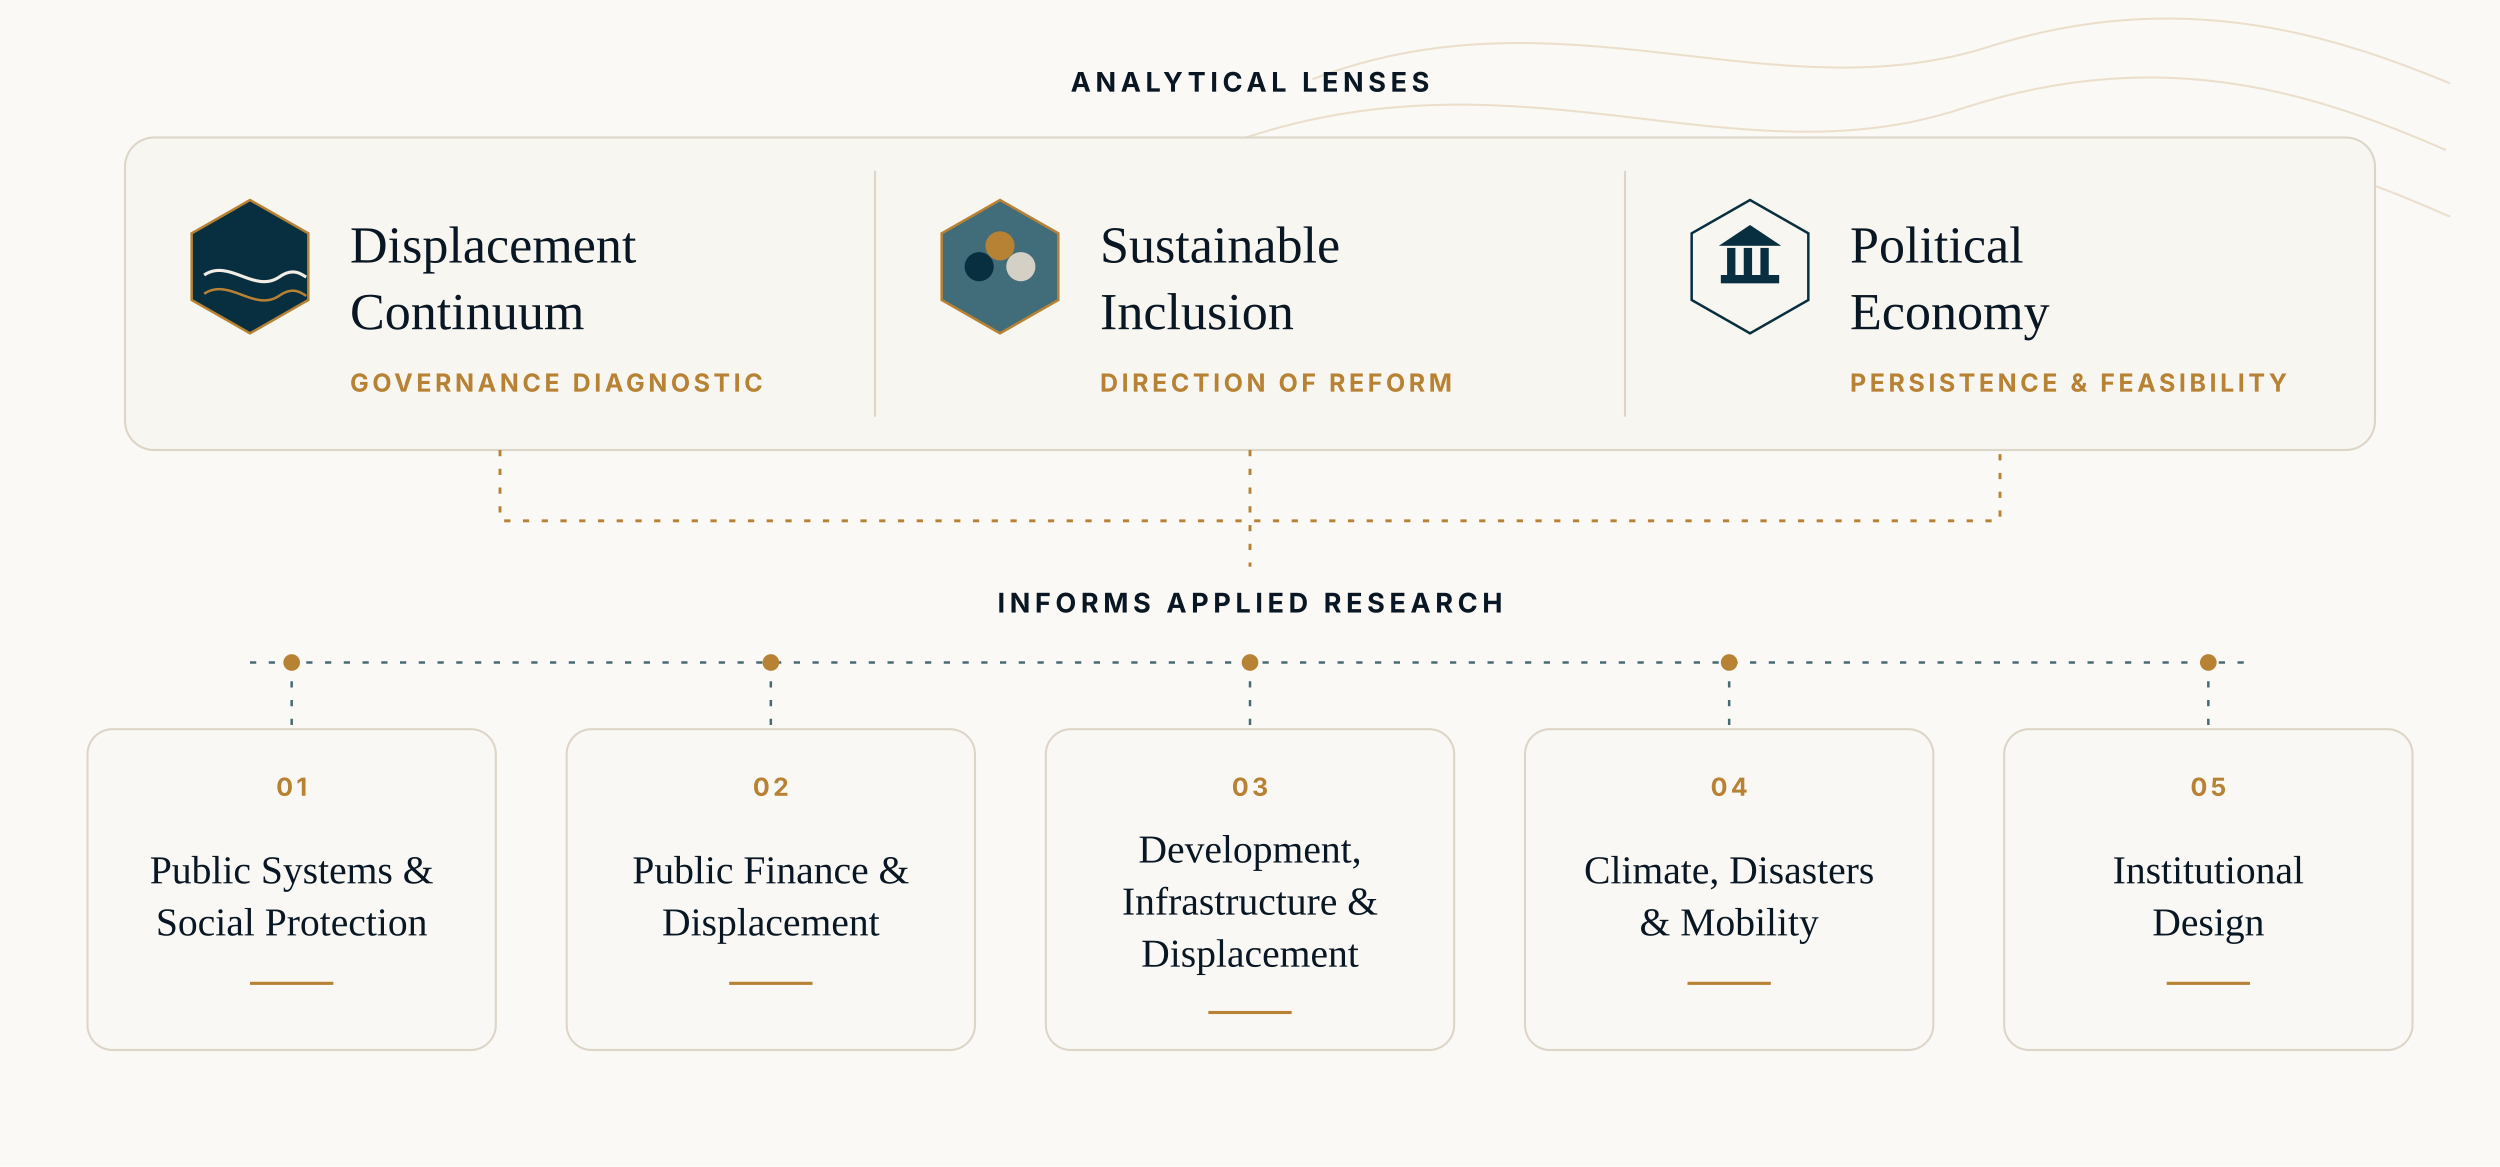
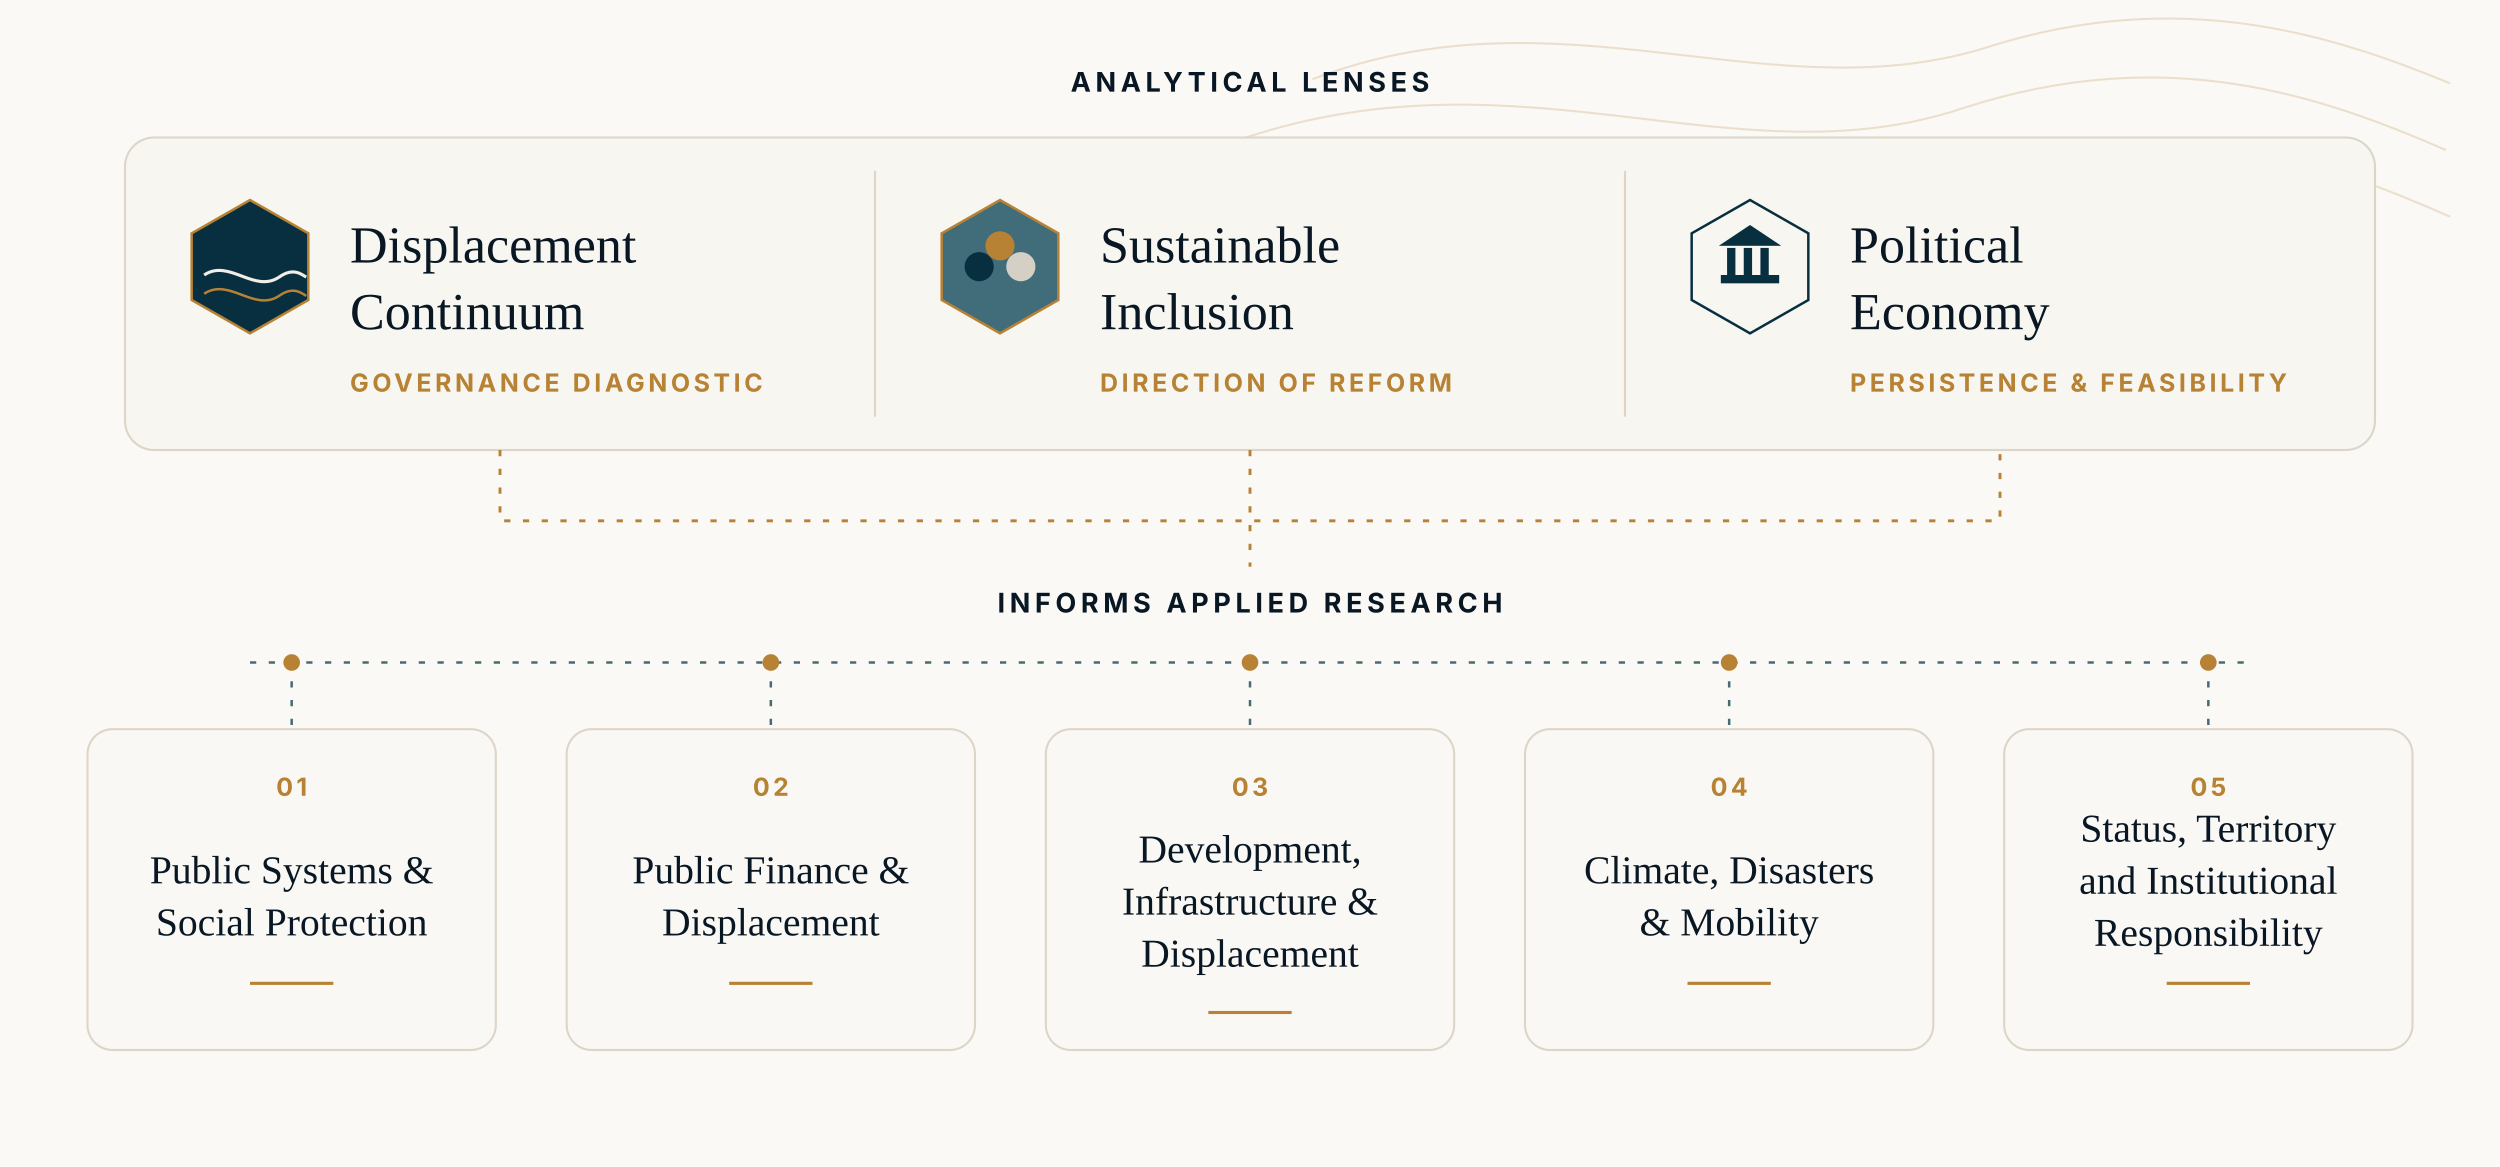
<svg xmlns="http://www.w3.org/2000/svg" viewBox="0 0 1200 560" role="img" aria-labelledby="title desc">
  <rect width="1200" height="560" fill="#faf9f6" />
  <g opacity=".22" fill="none" stroke="#b88234" stroke-width="1">
    <path d="M630 38c120-46 222 18 326-16 90-28 162-6 220 18" />
    <path d="M598 66c134-44 236 22 344-14 98-32 172-6 232 20" />
    <path d="M570 94c148-42 248 28 360-10 106-36 182-8 246 20" />
  </g>
  <text x="600" y="44" text-anchor="middle" font-family="Inter,Segoe UI,Arial,sans-serif" font-size="13" font-weight="700" letter-spacing="2.2" fill="#081723">ANALYTICAL LENSES</text>
  <rect x="60" y="66" width="1080" height="150" rx="14" fill="#f8f6f1" stroke="#ddd5c7" />
  <line x1="420" y1="82" x2="420" y2="200" stroke="#ddd5c7" />
  <line x1="780" y1="82" x2="780" y2="200" stroke="#ddd5c7" />
  <g font-family="Georgia,Times New Roman,serif" font-size="25" fill="#081723">
    <text x="168" y="126">Displacement</text>
    <text x="168" y="158">Continuum</text>
    <text x="528" y="126">Sustainable</text>
    <text x="528" y="158">Inclusion</text>
    <text x="888" y="126">Political</text>
    <text x="888" y="158">Economy</text>
  </g>
  <g font-family="Inter,Segoe UI,Arial,sans-serif" font-size="12" font-weight="700" letter-spacing="1.7" fill="#b88234">
    <text x="168" y="188">GOVERNANCE DIAGNOSTIC</text>
    <text x="528" y="188">DIRECTION OF REFORM</text>
    <text x="888" y="188">PERSISTENCE &amp; FEASIBILITY</text>
  </g>
  <g>
    <polygon points="120,96 148,112 148,144 120,160 92,144 92,112" fill="#082f3f" stroke="#b88234" stroke-width="1.2" />
    <path d="M98 132c12-8 24 9 36 1 7-5 11-1 13 0" stroke="#f2eee6" stroke-width="1.5" fill="none" />
    <path d="M98 141c12-8 24 9 36 1 7-5 11-1 13 0" stroke="#b88234" stroke-width="1.2" fill="none" />
    <polygon points="480,96 508,112 508,144 480,160 452,144 452,112" fill="#416c7a" stroke="#b88234" stroke-width="1.2" />
    <circle cx="470" cy="128" r="7" fill="#082f3f" />
    <circle cx="480" cy="118" r="7" fill="#b88234" />
    <circle cx="490" cy="128" r="7" fill="#d5d0c5" />
    <polygon points="840,96 868,112 868,144 840,160 812,144 812,112" fill="#f8f6f1" stroke="#082f3f" stroke-width="1.2" />
    <rect x="826" y="132" width="28" height="4" fill="#082f3f" />
    <rect x="829" y="119" width="4" height="14" fill="#082f3f" />
    <rect x="837" y="119" width="4" height="14" fill="#082f3f" />
    <rect x="845" y="119" width="4" height="14" fill="#082f3f" />
    <polygon points="825,118 855,118 840,108" fill="#082f3f" />
  </g>
  <path d="M240 216v34h720v-34M600 216v56" fill="none" stroke="#b88234" stroke-width="1.4" stroke-dasharray="3 6" />
  <text x="600" y="294" text-anchor="middle" font-family="Inter,Segoe UI,Arial,sans-serif" font-size="13" font-weight="700" letter-spacing="2.2" fill="#081723">INFORMS APPLIED RESEARCH</text>
  <path d="M120 318h960" fill="none" stroke="#486a73" stroke-width="1.2" stroke-dasharray="3 6" />
  <g stroke="#486a73" stroke-width="1.2" stroke-dasharray="3 6">
    <line x1="140" y1="318" x2="140" y2="350" />
    <line x1="370" y1="318" x2="370" y2="350" />
    <line x1="600" y1="318" x2="600" y2="350" />
    <line x1="830" y1="318" x2="830" y2="350" />
    <line x1="1060" y1="318" x2="1060" y2="350" />
  </g>
  <g fill="#b88234">
    <circle cx="140" cy="318" r="4" />
    <circle cx="370" cy="318" r="4" />
    <circle cx="600" cy="318" r="4" />
    <circle cx="830" cy="318" r="4" />
    <circle cx="1060" cy="318" r="4" />
  </g>
  <g>
    <rect x="42" y="350" width="196" height="154" rx="12" fill="#faf8f4" stroke="#ddd5c7" />
    <rect x="272" y="350" width="196" height="154" rx="12" fill="#faf8f4" stroke="#ddd5c7" />
    <rect x="502" y="350" width="196" height="154" rx="12" fill="#faf8f4" stroke="#ddd5c7" />
    <rect x="732" y="350" width="196" height="154" rx="12" fill="#faf8f4" stroke="#ddd5c7" />
    <rect x="962" y="350" width="196" height="154" rx="12" fill="#faf8f4" stroke="#ddd5c7" />
  </g>
  <g font-family="Inter,Segoe UI,Arial,sans-serif" fill="#b88234" font-size="12" font-weight="700" letter-spacing="1.6" text-anchor="middle">
    <text x="140" y="382">01</text>
    <text x="370" y="382">02</text>
    <text x="600" y="382">03</text>
    <text x="830" y="382">04</text>
    <text x="1060" y="382">05</text>
  </g>
  <g font-family="Georgia,Times New Roman,serif" fill="#081723" font-size="19" text-anchor="middle">
    <text x="140" y="424">Public Systems &amp;</text>
    <text x="140" y="449">Social Protection</text>
    <text x="370" y="424">Public Finance &amp;</text>
    <text x="370" y="449">Displacement</text>
    <text x="600" y="414">Development,</text>
    <text x="600" y="439">Infrastructure &amp;</text>
    <text x="600" y="464">Displacement</text>
    <text x="830" y="424">Climate, Disasters</text>
    <text x="830" y="449">&amp; Mobility</text>
-     <text x="1060" y="424">Institutional</text>
-     <text x="1060" y="449">Design</text>
+     <text x="1060" y="404">Status, Territory</text>
+     <text x="1060" y="429">and Institutional</text>
+     <text x="1060" y="454">Responsibility</text>
  </g>
  <g stroke="#b88234" stroke-width="1.5">
    <line x1="120" y1="472" x2="160" y2="472" />
    <line x1="350" y1="472" x2="390" y2="472" />
    <line x1="580" y1="486" x2="620" y2="486" />
    <line x1="810" y1="472" x2="850" y2="472" />
    <line x1="1040" y1="472" x2="1080" y2="472" />
  </g>
</svg>
